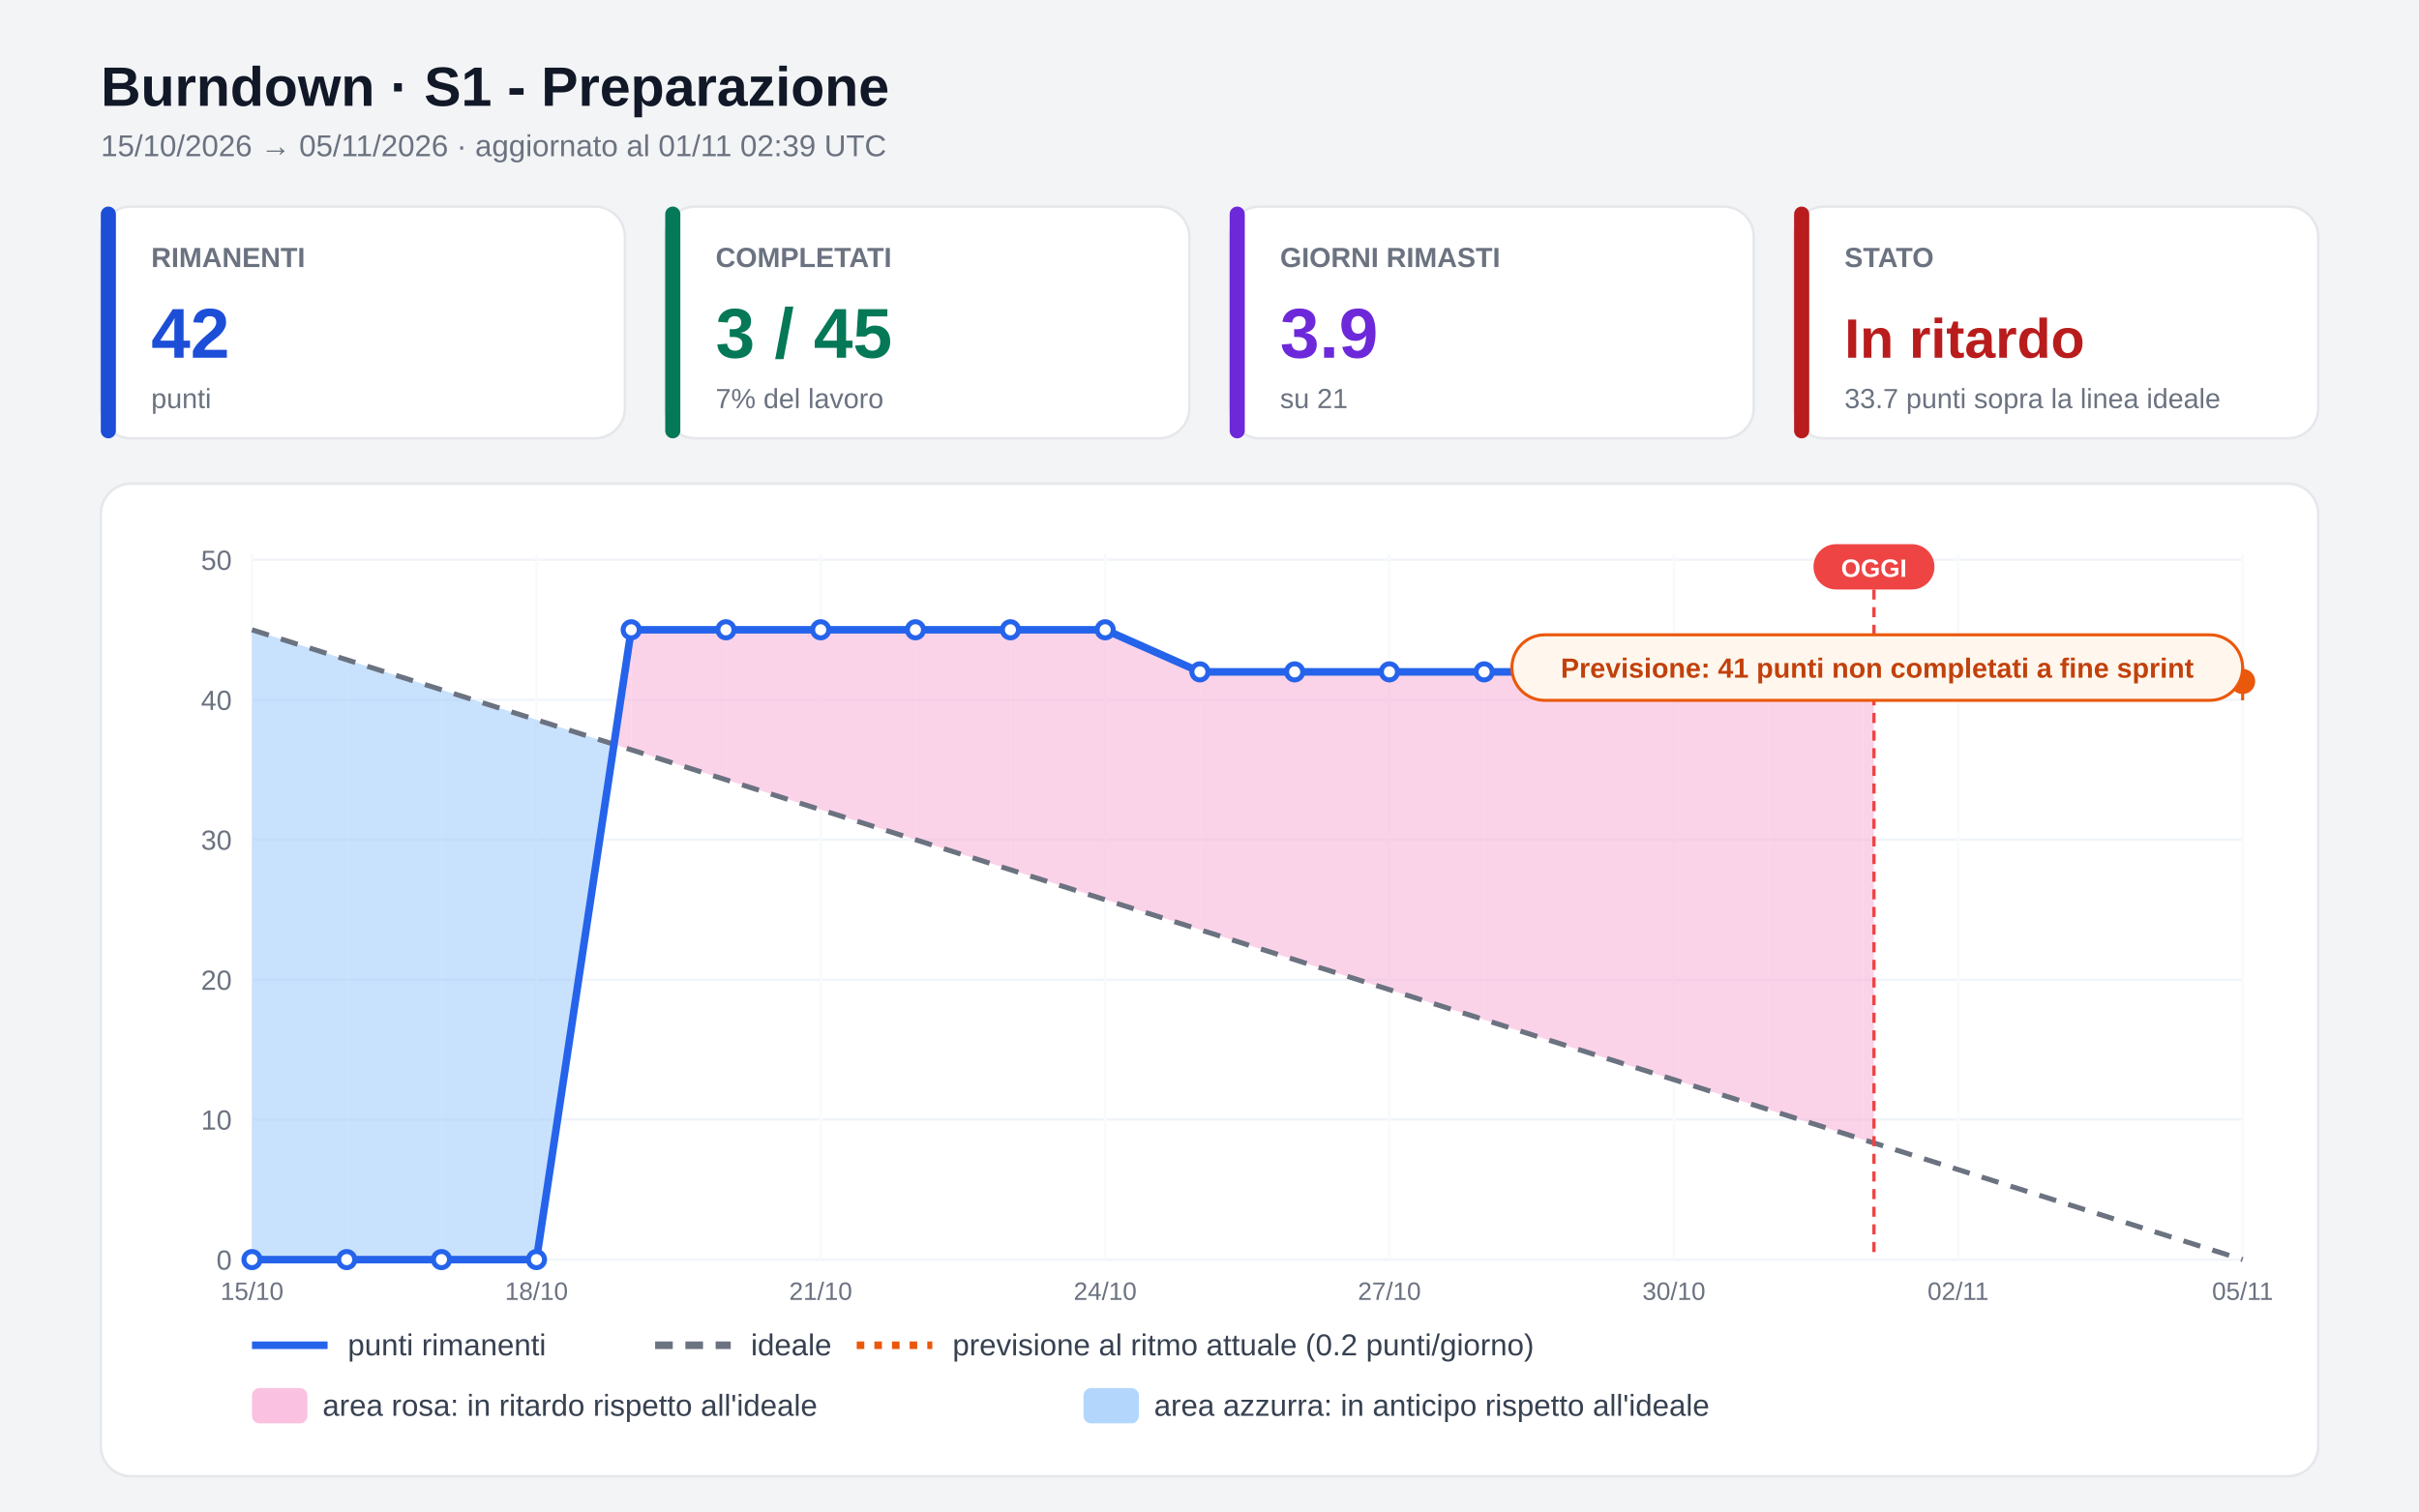
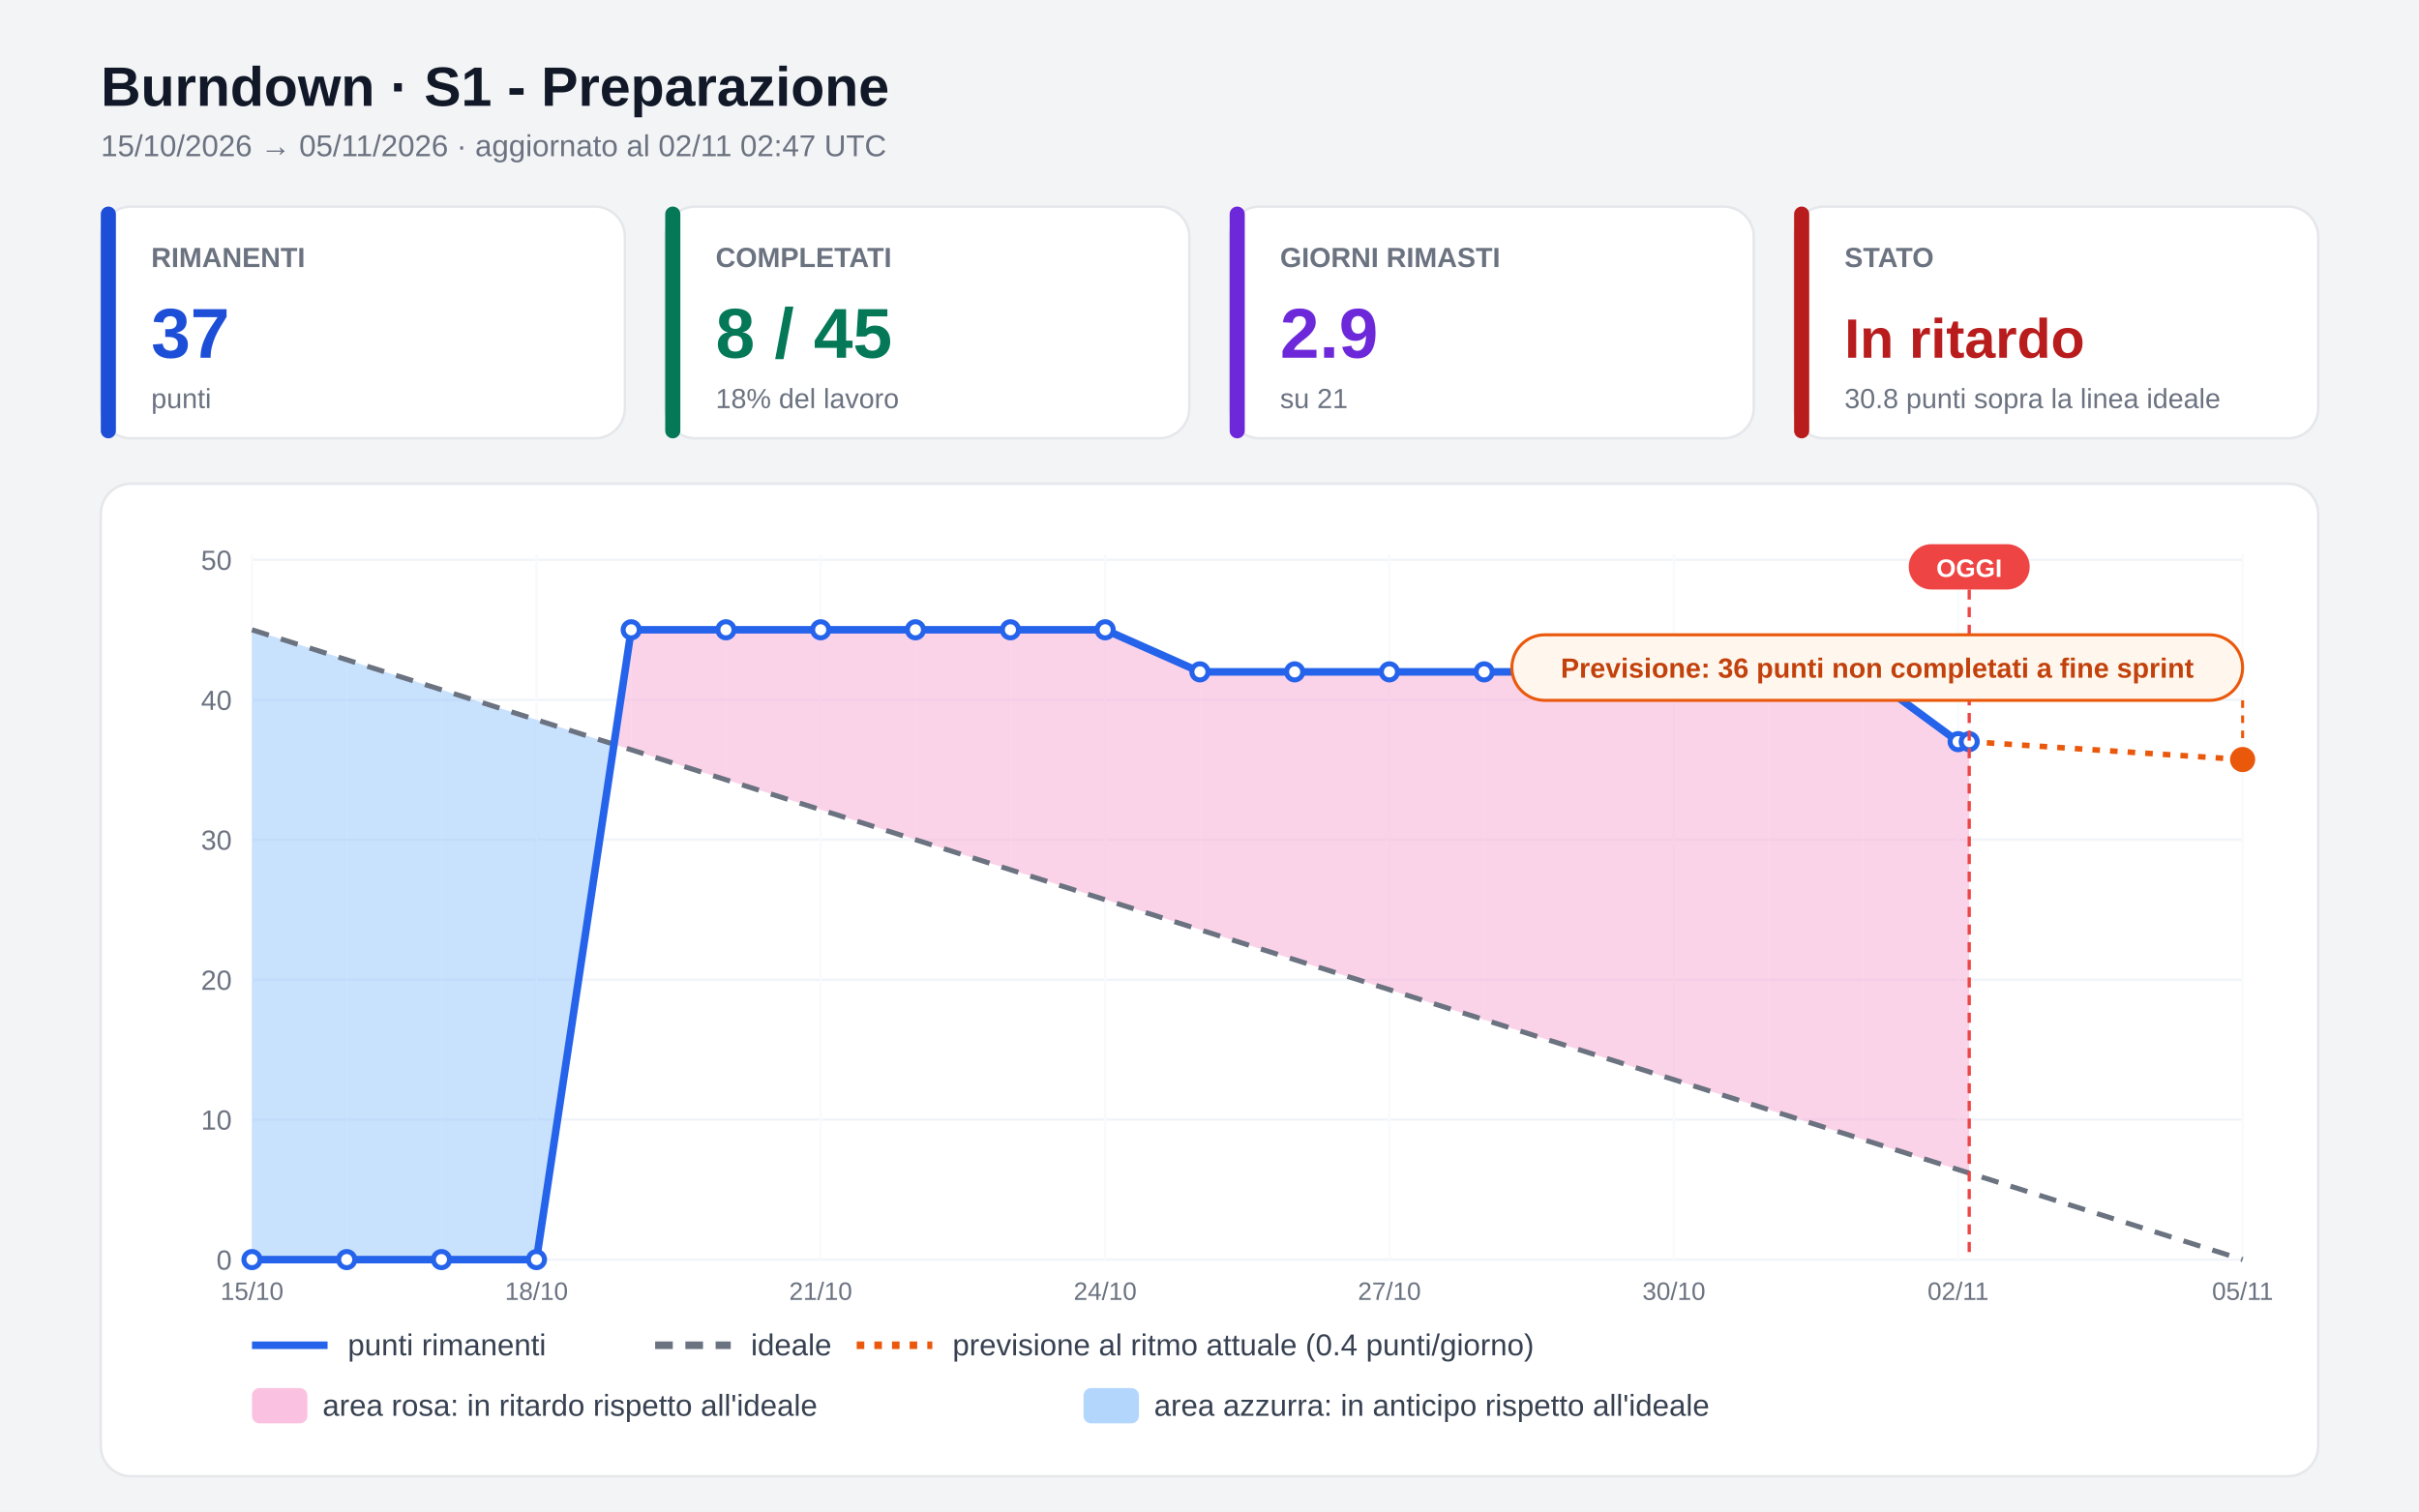
<svg xmlns="http://www.w3.org/2000/svg" viewBox="0 0 960 600" width="960" height="600" font-family="Arial">
  <rect width="960" height="600" fill="#f3f4f6" />
  <text x="40.0" y="42.0" font-size="22" text-anchor="start" fill="#111827" font-weight="bold">Burndown · S1 - Preparazione</text>
-   <text x="40.0" y="62.0" font-size="12" text-anchor="start" fill="#6b7280" font-weight="normal">15/10/2026 → 05/11/2026 · aggiornato al 01/11 02:39 UTC</text>
+   <text x="40.0" y="62.0" font-size="12" text-anchor="start" fill="#6b7280" font-weight="normal">15/10/2026 → 05/11/2026 · aggiornato al 02/11 02:47 UTC</text>
  <rect x="40.0" y="82.0" width="208.0" height="92.0" rx="12" fill="#ffffff" fill-opacity="1.0" stroke="#e5e7eb" stroke-width="1" />
  <rect x="40.0" y="82.0" width="6.0" height="92.0" rx="3" fill="#1d4ed8" fill-opacity="1.0" stroke="none" stroke-width="1" />
  <text x="60.0" y="106.0" font-size="11" text-anchor="start" fill="#6b7280" font-weight="bold">RIMANENTI</text>
-   <text x="60.0" y="142.0" font-size="28" text-anchor="start" fill="#1d4ed8" font-weight="bold">42</text>
+   <text x="60.0" y="142.0" font-size="28" text-anchor="start" fill="#1d4ed8" font-weight="bold">37</text>
  <text x="60.0" y="162.0" font-size="11" text-anchor="start" fill="#6b7280" font-weight="normal">punti</text>
  <rect x="264.0" y="82.0" width="208.0" height="92.0" rx="12" fill="#ffffff" fill-opacity="1.0" stroke="#e5e7eb" stroke-width="1" />
  <rect x="264.0" y="82.0" width="6.0" height="92.0" rx="3" fill="#047857" fill-opacity="1.0" stroke="none" stroke-width="1" />
  <text x="284.0" y="106.0" font-size="11" text-anchor="start" fill="#6b7280" font-weight="bold">COMPLETATI</text>
-   <text x="284.0" y="142.0" font-size="28" text-anchor="start" fill="#047857" font-weight="bold">3 / 45</text>
-   <text x="284.0" y="162.0" font-size="11" text-anchor="start" fill="#6b7280" font-weight="normal">7% del lavoro</text>
+   <text x="284.0" y="142.0" font-size="28" text-anchor="start" fill="#047857" font-weight="bold">8 / 45</text>
+   <text x="284.0" y="162.0" font-size="11" text-anchor="start" fill="#6b7280" font-weight="normal">18% del lavoro</text>
  <rect x="488.0" y="82.0" width="208.0" height="92.0" rx="12" fill="#ffffff" fill-opacity="1.0" stroke="#e5e7eb" stroke-width="1" />
  <rect x="488.0" y="82.0" width="6.0" height="92.0" rx="3" fill="#6d28d9" fill-opacity="1.0" stroke="none" stroke-width="1" />
  <text x="508.0" y="106.0" font-size="11" text-anchor="start" fill="#6b7280" font-weight="bold">GIORNI RIMASTI</text>
-   <text x="508.0" y="142.0" font-size="28" text-anchor="start" fill="#6d28d9" font-weight="bold">3.9</text>
+   <text x="508.0" y="142.0" font-size="28" text-anchor="start" fill="#6d28d9" font-weight="bold">2.9</text>
  <text x="508.0" y="162.0" font-size="11" text-anchor="start" fill="#6b7280" font-weight="normal">su 21</text>
  <rect x="712.0" y="82.0" width="208.0" height="92.0" rx="12" fill="#ffffff" fill-opacity="1.0" stroke="#e5e7eb" stroke-width="1" />
  <rect x="712.0" y="82.0" width="6.0" height="92.0" rx="3" fill="#b91c1c" fill-opacity="1.0" stroke="none" stroke-width="1" />
  <text x="732.0" y="106.0" font-size="11" text-anchor="start" fill="#6b7280" font-weight="bold">STATO</text>
  <text x="732.0" y="142.0" font-size="22" text-anchor="start" fill="#b91c1c" font-weight="bold">In ritardo</text>
-   <text x="732.0" y="162.0" font-size="11" text-anchor="start" fill="#6b7280" font-weight="normal">33.7 punti sopra la linea ideale</text>
+   <text x="732.0" y="162.0" font-size="11" text-anchor="start" fill="#6b7280" font-weight="normal">30.8 punti sopra la linea ideale</text>
  <rect x="40.0" y="192.0" width="880.0" height="394.0" rx="12" fill="#ffffff" fill-opacity="1.0" stroke="#e5e7eb" stroke-width="1" />
  <line x1="100.0" y1="500.0" x2="890.0" y2="500.0" stroke="#f1f5f9" stroke-width="1" />
  <text x="92.0" y="504.0" font-size="11" text-anchor="end" fill="#6b7280" font-weight="normal">0</text>
  <line x1="100.0" y1="444.4" x2="890.0" y2="444.4" stroke="#f1f5f9" stroke-width="1" />
  <text x="92.0" y="448.4" font-size="11" text-anchor="end" fill="#6b7280" font-weight="normal">10</text>
  <line x1="100.0" y1="388.9" x2="890.0" y2="388.9" stroke="#f1f5f9" stroke-width="1" />
  <text x="92.0" y="392.9" font-size="11" text-anchor="end" fill="#6b7280" font-weight="normal">20</text>
  <line x1="100.0" y1="333.3" x2="890.0" y2="333.3" stroke="#f1f5f9" stroke-width="1" />
  <text x="92.0" y="337.3" font-size="11" text-anchor="end" fill="#6b7280" font-weight="normal">30</text>
  <line x1="100.0" y1="277.8" x2="890.0" y2="277.8" stroke="#f1f5f9" stroke-width="1" />
  <text x="92.0" y="281.8" font-size="11" text-anchor="end" fill="#6b7280" font-weight="normal">40</text>
  <line x1="100.0" y1="222.2" x2="890.0" y2="222.2" stroke="#f1f5f9" stroke-width="1" />
  <text x="92.0" y="226.2" font-size="11" text-anchor="end" fill="#6b7280" font-weight="normal">50</text>
  <line x1="100.0" y1="220.0" x2="100.0" y2="500.0" stroke="#f8fafc" stroke-width="1" />
  <text x="100.0" y="516.0" font-size="10" text-anchor="middle" fill="#6b7280" font-weight="normal">15/10</text>
  <line x1="212.9" y1="220.0" x2="212.9" y2="500.0" stroke="#f8fafc" stroke-width="1" />
  <text x="212.9" y="516.0" font-size="10" text-anchor="middle" fill="#6b7280" font-weight="normal">18/10</text>
  <line x1="325.7" y1="220.0" x2="325.7" y2="500.0" stroke="#f8fafc" stroke-width="1" />
  <text x="325.7" y="516.0" font-size="10" text-anchor="middle" fill="#6b7280" font-weight="normal">21/10</text>
  <line x1="438.6" y1="220.0" x2="438.6" y2="500.0" stroke="#f8fafc" stroke-width="1" />
  <text x="438.6" y="516.0" font-size="10" text-anchor="middle" fill="#6b7280" font-weight="normal">24/10</text>
  <line x1="551.4" y1="220.0" x2="551.4" y2="500.0" stroke="#f8fafc" stroke-width="1" />
  <text x="551.4" y="516.0" font-size="10" text-anchor="middle" fill="#6b7280" font-weight="normal">27/10</text>
  <line x1="664.3" y1="220.0" x2="664.3" y2="500.0" stroke="#f8fafc" stroke-width="1" />
  <text x="664.3" y="516.0" font-size="10" text-anchor="middle" fill="#6b7280" font-weight="normal">30/10</text>
  <line x1="777.1" y1="220.0" x2="777.1" y2="500.0" stroke="#f8fafc" stroke-width="1" />
  <text x="777.1" y="516.0" font-size="10" text-anchor="middle" fill="#6b7280" font-weight="normal">02/11</text>
  <line x1="890.0" y1="220.0" x2="890.0" y2="500.0" stroke="#f8fafc" stroke-width="1" />
  <text x="890.0" y="516.0" font-size="10" text-anchor="middle" fill="#6b7280" font-weight="normal">05/11</text>
  <polygon points="100.0,500.0 137.6,500.0 137.6,261.9 100.0,250.0" fill="#93c5fd" fill-opacity="0.5" stroke="none" stroke-width="1.5" stroke-linejoin="round" />
  <polygon points="137.6,500.0 175.2,500.0 175.2,273.8 137.6,261.9" fill="#93c5fd" fill-opacity="0.5" stroke="none" stroke-width="1.5" stroke-linejoin="round" />
  <polygon points="175.2,500.0 212.9,500.0 212.9,285.7 175.2,273.8" fill="#93c5fd" fill-opacity="0.5" stroke="none" stroke-width="1.5" stroke-linejoin="round" />
  <polygon points="212.9,500.0 243.6,295.5 212.9,285.7" fill="#93c5fd" fill-opacity="0.5" stroke="none" stroke-width="1.5" stroke-linejoin="round" />
  <polygon points="243.6,295.5 250.5,250.0 250.5,297.6" fill="#f9a8d4" fill-opacity="0.5" stroke="none" stroke-width="1.5" stroke-linejoin="round" />
  <polygon points="250.5,250.0 288.1,250.0 288.1,309.5 250.5,297.6" fill="#f9a8d4" fill-opacity="0.5" stroke="none" stroke-width="1.5" stroke-linejoin="round" />
  <polygon points="288.1,250.0 325.7,250.0 325.7,321.4 288.1,309.5" fill="#f9a8d4" fill-opacity="0.5" stroke="none" stroke-width="1.5" stroke-linejoin="round" />
  <polygon points="325.7,250.0 363.3,250.0 363.3,333.3 325.7,321.4" fill="#f9a8d4" fill-opacity="0.5" stroke="none" stroke-width="1.5" stroke-linejoin="round" />
  <polygon points="363.3,250.0 401.0,250.0 401.0,345.2 363.3,333.3" fill="#f9a8d4" fill-opacity="0.5" stroke="none" stroke-width="1.5" stroke-linejoin="round" />
  <polygon points="401.0,250.0 438.6,250.0 438.6,357.1 401.0,345.2" fill="#f9a8d4" fill-opacity="0.5" stroke="none" stroke-width="1.5" stroke-linejoin="round" />
  <polygon points="438.6,250.0 476.2,266.7 476.2,369.0 438.6,357.1" fill="#f9a8d4" fill-opacity="0.5" stroke="none" stroke-width="1.5" stroke-linejoin="round" />
  <polygon points="476.2,266.7 513.8,266.7 513.8,381.0 476.2,369.0" fill="#f9a8d4" fill-opacity="0.5" stroke="none" stroke-width="1.5" stroke-linejoin="round" />
  <polygon points="513.8,266.7 551.4,266.7 551.4,392.9 513.8,381.0" fill="#f9a8d4" fill-opacity="0.5" stroke="none" stroke-width="1.5" stroke-linejoin="round" />
  <polygon points="551.4,266.7 589.0,266.7 589.0,404.8 551.4,392.9" fill="#f9a8d4" fill-opacity="0.5" stroke="none" stroke-width="1.5" stroke-linejoin="round" />
  <polygon points="589.0,266.7 626.7,266.7 626.7,416.7 589.0,404.8" fill="#f9a8d4" fill-opacity="0.5" stroke="none" stroke-width="1.5" stroke-linejoin="round" />
  <polygon points="626.7,266.7 664.3,266.7 664.3,428.6 626.7,416.7" fill="#f9a8d4" fill-opacity="0.5" stroke="none" stroke-width="1.5" stroke-linejoin="round" />
  <polygon points="664.3,266.7 701.9,266.7 701.9,440.5 664.3,428.6" fill="#f9a8d4" fill-opacity="0.5" stroke="none" stroke-width="1.5" stroke-linejoin="round" />
  <polygon points="701.9,266.7 739.5,266.7 739.5,452.4 701.9,440.5" fill="#f9a8d4" fill-opacity="0.5" stroke="none" stroke-width="1.5" stroke-linejoin="round" />
-   <polygon points="739.5,266.7 743.7,266.7 743.7,453.7 739.5,452.4" fill="#f9a8d4" fill-opacity="0.5" stroke="none" stroke-width="1.5" stroke-linejoin="round" />
+   <polygon points="739.5,266.7 777.1,294.4 777.1,464.3 739.5,452.4" fill="#f9a8d4" fill-opacity="0.5" stroke="none" stroke-width="1.5" stroke-linejoin="round" />
+   <polygon points="777.1,294.4 781.5,294.4 781.5,465.7 777.1,464.3" fill="#f9a8d4" fill-opacity="0.5" stroke="none" stroke-width="1.5" stroke-linejoin="round" />
  <polyline points="100.0,250.0 890.0,500.0" fill="none" fill-opacity="1.0" stroke="#6b7280" stroke-width="2" stroke-linejoin="round" stroke-dasharray="7 5" />
-   <polyline points="743.7,266.7 890.0,270.5" fill="none" fill-opacity="1.0" stroke="#ea580c" stroke-width="2.2" stroke-linejoin="round" stroke-dasharray="3 4" />
-   <polyline points="100.0,500.0 137.6,500.0 175.2,500.0 212.9,500.0 250.5,250.0 288.1,250.0 325.7,250.0 363.3,250.0 401.0,250.0 438.6,250.0 476.2,266.7 513.8,266.7 551.4,266.7 589.0,266.7 626.7,266.7 664.3,266.7 701.9,266.7 739.5,266.7 743.7,266.7" fill="none" fill-opacity="1.0" stroke="#2563eb" stroke-width="3" stroke-linejoin="round" />
+   <polyline points="781.5,294.4 890.0,301.5" fill="none" fill-opacity="1.0" stroke="#ea580c" stroke-width="2.2" stroke-linejoin="round" stroke-dasharray="3 4" />
+   <polyline points="100.0,500.0 137.6,500.0 175.2,500.0 212.9,500.0 250.5,250.0 288.1,250.0 325.7,250.0 363.3,250.0 401.0,250.0 438.6,250.0 476.2,266.7 513.8,266.7 551.4,266.7 589.0,266.7 626.7,266.7 664.3,266.7 701.9,266.7 739.5,266.7 777.1,294.4 781.5,294.4" fill="none" fill-opacity="1.0" stroke="#2563eb" stroke-width="3" stroke-linejoin="round" />
  <circle cx="100.0" cy="500.0" r="3.2" fill="#ffffff" stroke="#2563eb" stroke-width="2" />
  <circle cx="137.6" cy="500.0" r="3.2" fill="#ffffff" stroke="#2563eb" stroke-width="2" />
  <circle cx="175.2" cy="500.0" r="3.2" fill="#ffffff" stroke="#2563eb" stroke-width="2" />
  <circle cx="212.9" cy="500.0" r="3.2" fill="#ffffff" stroke="#2563eb" stroke-width="2" />
  <circle cx="250.5" cy="250.0" r="3.2" fill="#ffffff" stroke="#2563eb" stroke-width="2" />
  <circle cx="288.1" cy="250.0" r="3.2" fill="#ffffff" stroke="#2563eb" stroke-width="2" />
  <circle cx="325.7" cy="250.0" r="3.2" fill="#ffffff" stroke="#2563eb" stroke-width="2" />
  <circle cx="363.3" cy="250.0" r="3.2" fill="#ffffff" stroke="#2563eb" stroke-width="2" />
  <circle cx="401.0" cy="250.0" r="3.2" fill="#ffffff" stroke="#2563eb" stroke-width="2" />
  <circle cx="438.6" cy="250.0" r="3.2" fill="#ffffff" stroke="#2563eb" stroke-width="2" />
  <circle cx="476.2" cy="266.7" r="3.2" fill="#ffffff" stroke="#2563eb" stroke-width="2" />
  <circle cx="513.8" cy="266.7" r="3.2" fill="#ffffff" stroke="#2563eb" stroke-width="2" />
  <circle cx="551.4" cy="266.7" r="3.2" fill="#ffffff" stroke="#2563eb" stroke-width="2" />
  <circle cx="589.0" cy="266.7" r="3.2" fill="#ffffff" stroke="#2563eb" stroke-width="2" />
  <circle cx="626.7" cy="266.7" r="3.2" fill="#ffffff" stroke="#2563eb" stroke-width="2" />
  <circle cx="664.3" cy="266.7" r="3.2" fill="#ffffff" stroke="#2563eb" stroke-width="2" />
  <circle cx="701.9" cy="266.7" r="3.2" fill="#ffffff" stroke="#2563eb" stroke-width="2" />
  <circle cx="739.5" cy="266.7" r="3.2" fill="#ffffff" stroke="#2563eb" stroke-width="2" />
-   <circle cx="743.7" cy="266.7" r="3.2" fill="#ffffff" stroke="#2563eb" stroke-width="2" />
-   <line x1="743.7" y1="220.0" x2="743.7" y2="500.0" stroke="#ef4444" stroke-width="1.3" stroke-dasharray="4 3" />
-   <rect x="719.7" y="216.0" width="48.0" height="18.0" rx="9" fill="#ef4444" fill-opacity="1.0" stroke="none" stroke-width="1" />
-   <text x="743.7" y="229.0" font-size="10" text-anchor="middle" fill="#ffffff" font-weight="bold">OGGI</text>
-   <circle cx="890.0" cy="270.5" r="5" fill="#ea580c" />
-   <line x1="890.0" y1="278.0" x2="890.0" y2="264.5" stroke="#ea580c" stroke-width="1.2" stroke-dasharray="3 3" />
+   <circle cx="777.1" cy="294.4" r="3.2" fill="#ffffff" stroke="#2563eb" stroke-width="2" />
+   <circle cx="781.5" cy="294.4" r="3.2" fill="#ffffff" stroke="#2563eb" stroke-width="2" />
+   <line x1="781.5" y1="220.0" x2="781.5" y2="500.0" stroke="#ef4444" stroke-width="1.3" stroke-dasharray="4 3" />
+   <rect x="757.5" y="216.0" width="48.0" height="18.0" rx="9" fill="#ef4444" fill-opacity="1.0" stroke="none" stroke-width="1" />
+   <text x="781.5" y="229.0" font-size="10" text-anchor="middle" fill="#ffffff" font-weight="bold">OGGI</text>
+   <circle cx="890.0" cy="301.5" r="5" fill="#ea580c" />
+   <line x1="890.0" y1="278.0" x2="890.0" y2="295.5" stroke="#ea580c" stroke-width="1.2" stroke-dasharray="3 3" />
  <rect x="600.0" y="252.0" width="290.0" height="26.0" rx="13" fill="#fff7ed" fill-opacity="1.0" stroke="#ea580c" stroke-width="1.2" />
-   <text x="745.0" y="269.0" font-size="11" text-anchor="middle" fill="#c2410c" font-weight="bold">Previsione: 41 punti non completati a fine sprint</text>
+   <text x="745.0" y="269.0" font-size="11" text-anchor="middle" fill="#c2410c" font-weight="bold">Previsione: 36 punti non completati a fine sprint</text>
  <line x1="100.0" y1="534.0" x2="130.0" y2="534.0" stroke="#2563eb" stroke-width="3" />
  <text x="138.0" y="538.0" font-size="12" text-anchor="start" fill="#374151" font-weight="normal">punti rimanenti</text>
  <line x1="260.0" y1="534.0" x2="290.0" y2="534.0" stroke="#6b7280" stroke-width="3" stroke-dasharray="7 5" />
  <text x="298.0" y="538.0" font-size="12" text-anchor="start" fill="#374151" font-weight="normal">ideale</text>
  <line x1="340.0" y1="534.0" x2="370.0" y2="534.0" stroke="#ea580c" stroke-width="3" stroke-dasharray="3 4" />
-   <text x="378.0" y="538.0" font-size="12" text-anchor="start" fill="#374151" font-weight="normal">previsione al ritmo attuale (0.2 punti/giorno)</text>
+   <text x="378.0" y="538.0" font-size="12" text-anchor="start" fill="#374151" font-weight="normal">previsione al ritmo attuale (0.4 punti/giorno)</text>
  <rect x="100.0" y="551.0" width="22.0" height="14.0" rx="3" fill="#f9a8d4" fill-opacity="0.7" stroke="none" stroke-width="1" />
  <text x="128.0" y="562.0" font-size="12" text-anchor="start" fill="#374151" font-weight="normal">area rosa: in ritardo rispetto all'ideale</text>
  <rect x="430.0" y="551.0" width="22.0" height="14.0" rx="3" fill="#93c5fd" fill-opacity="0.7" stroke="none" stroke-width="1" />
  <text x="458.0" y="562.0" font-size="12" text-anchor="start" fill="#374151" font-weight="normal">area azzurra: in anticipo rispetto all'ideale</text>
</svg>
